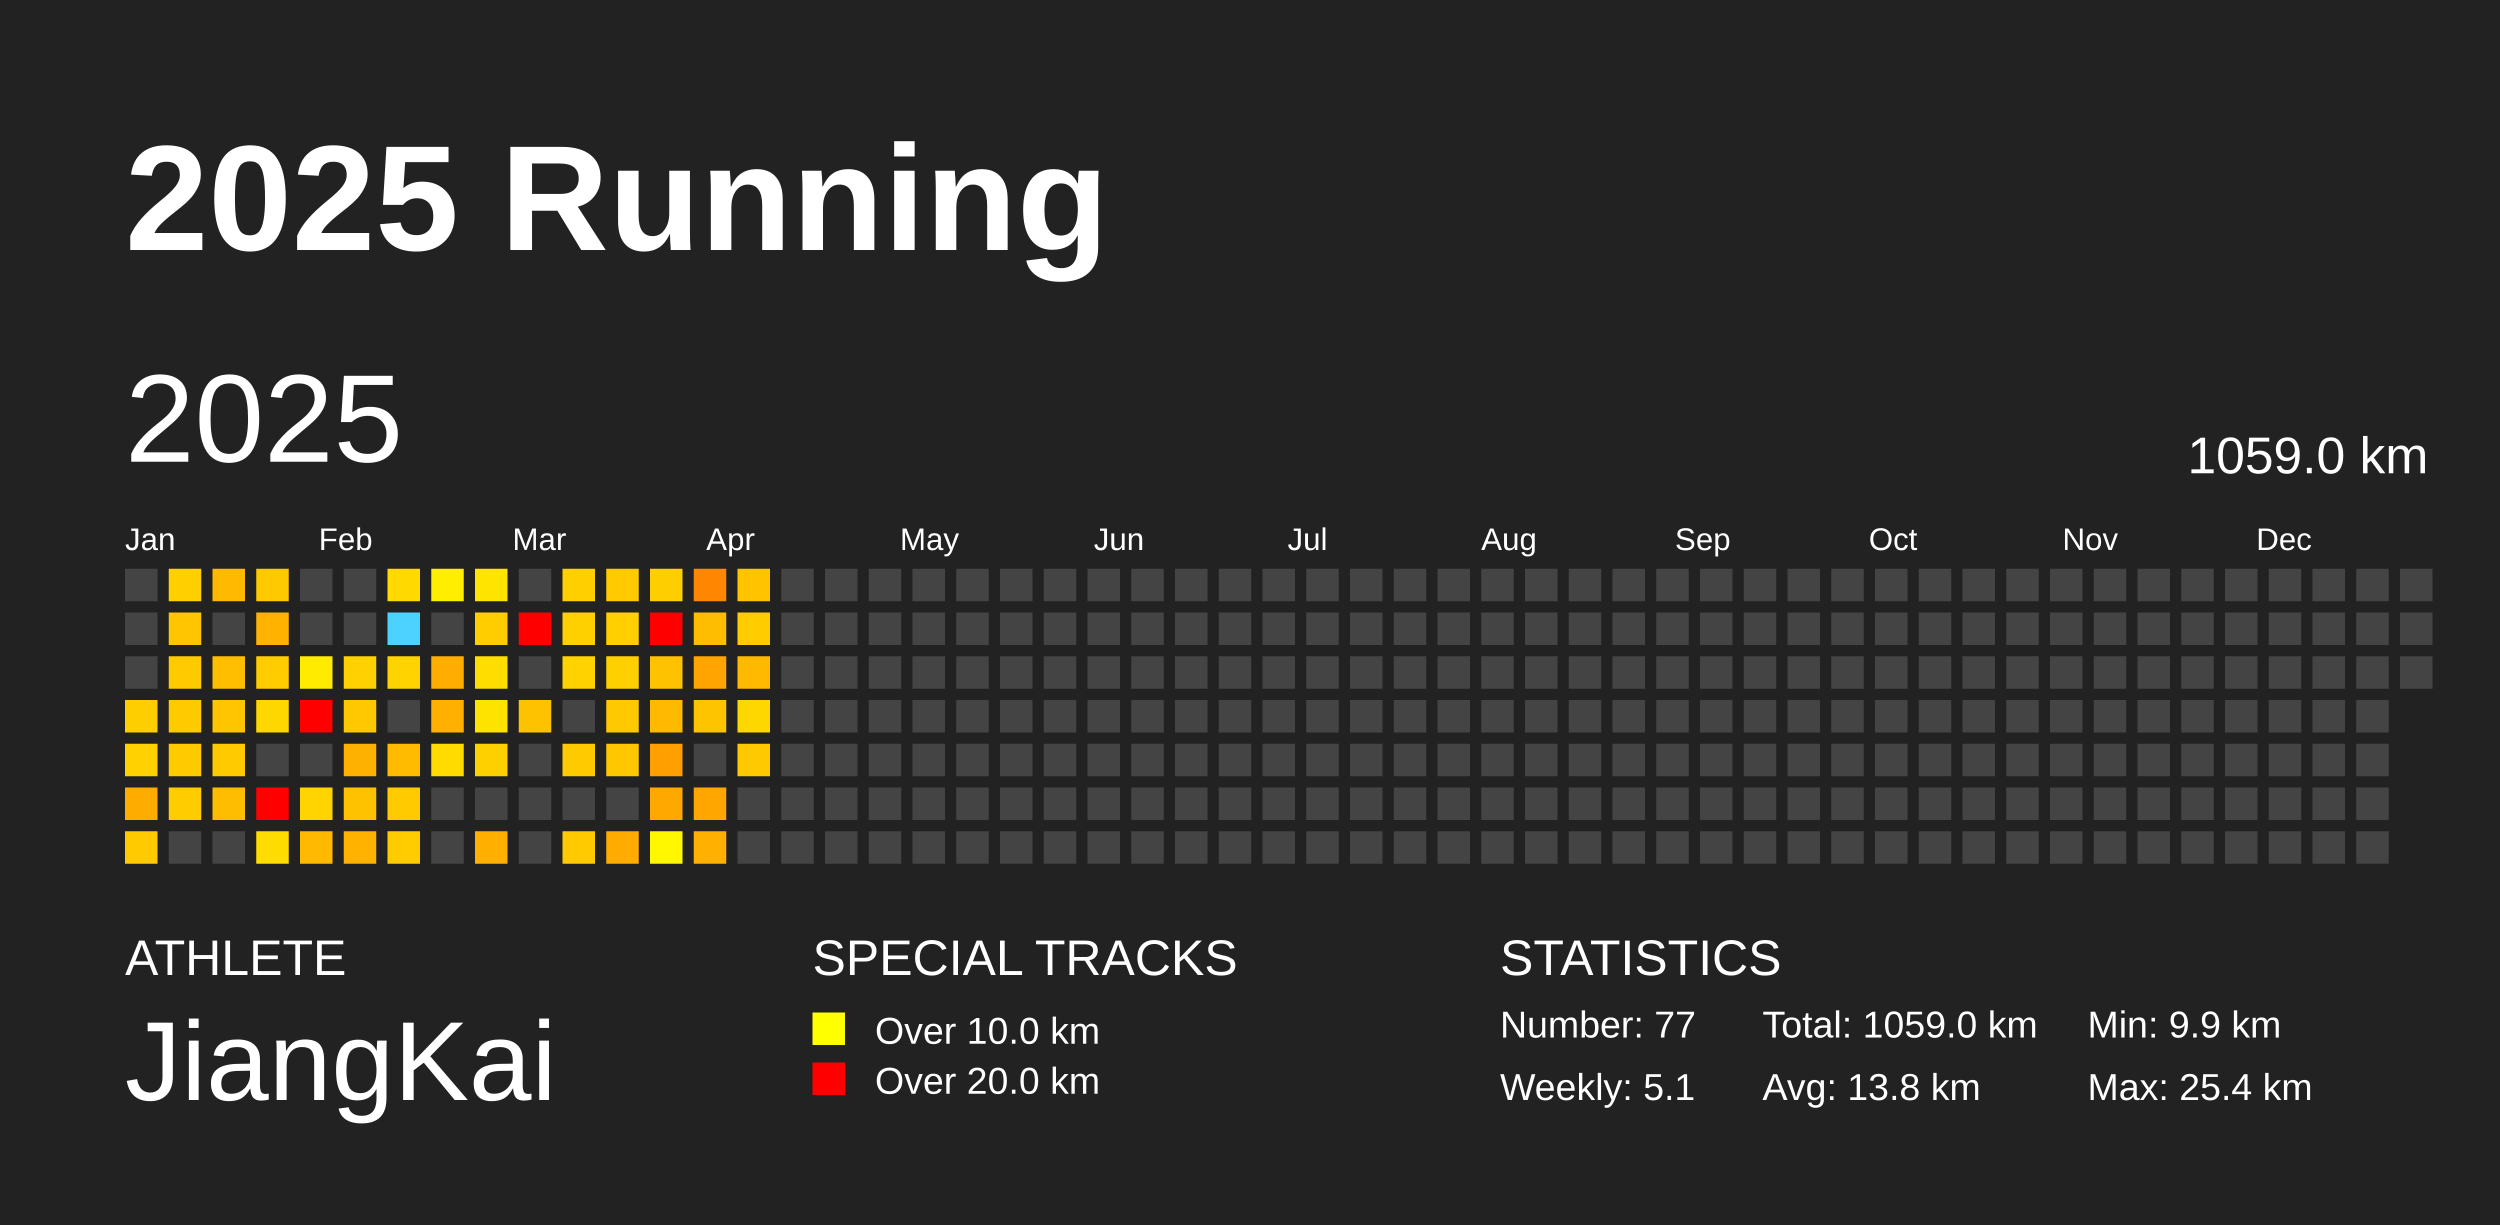
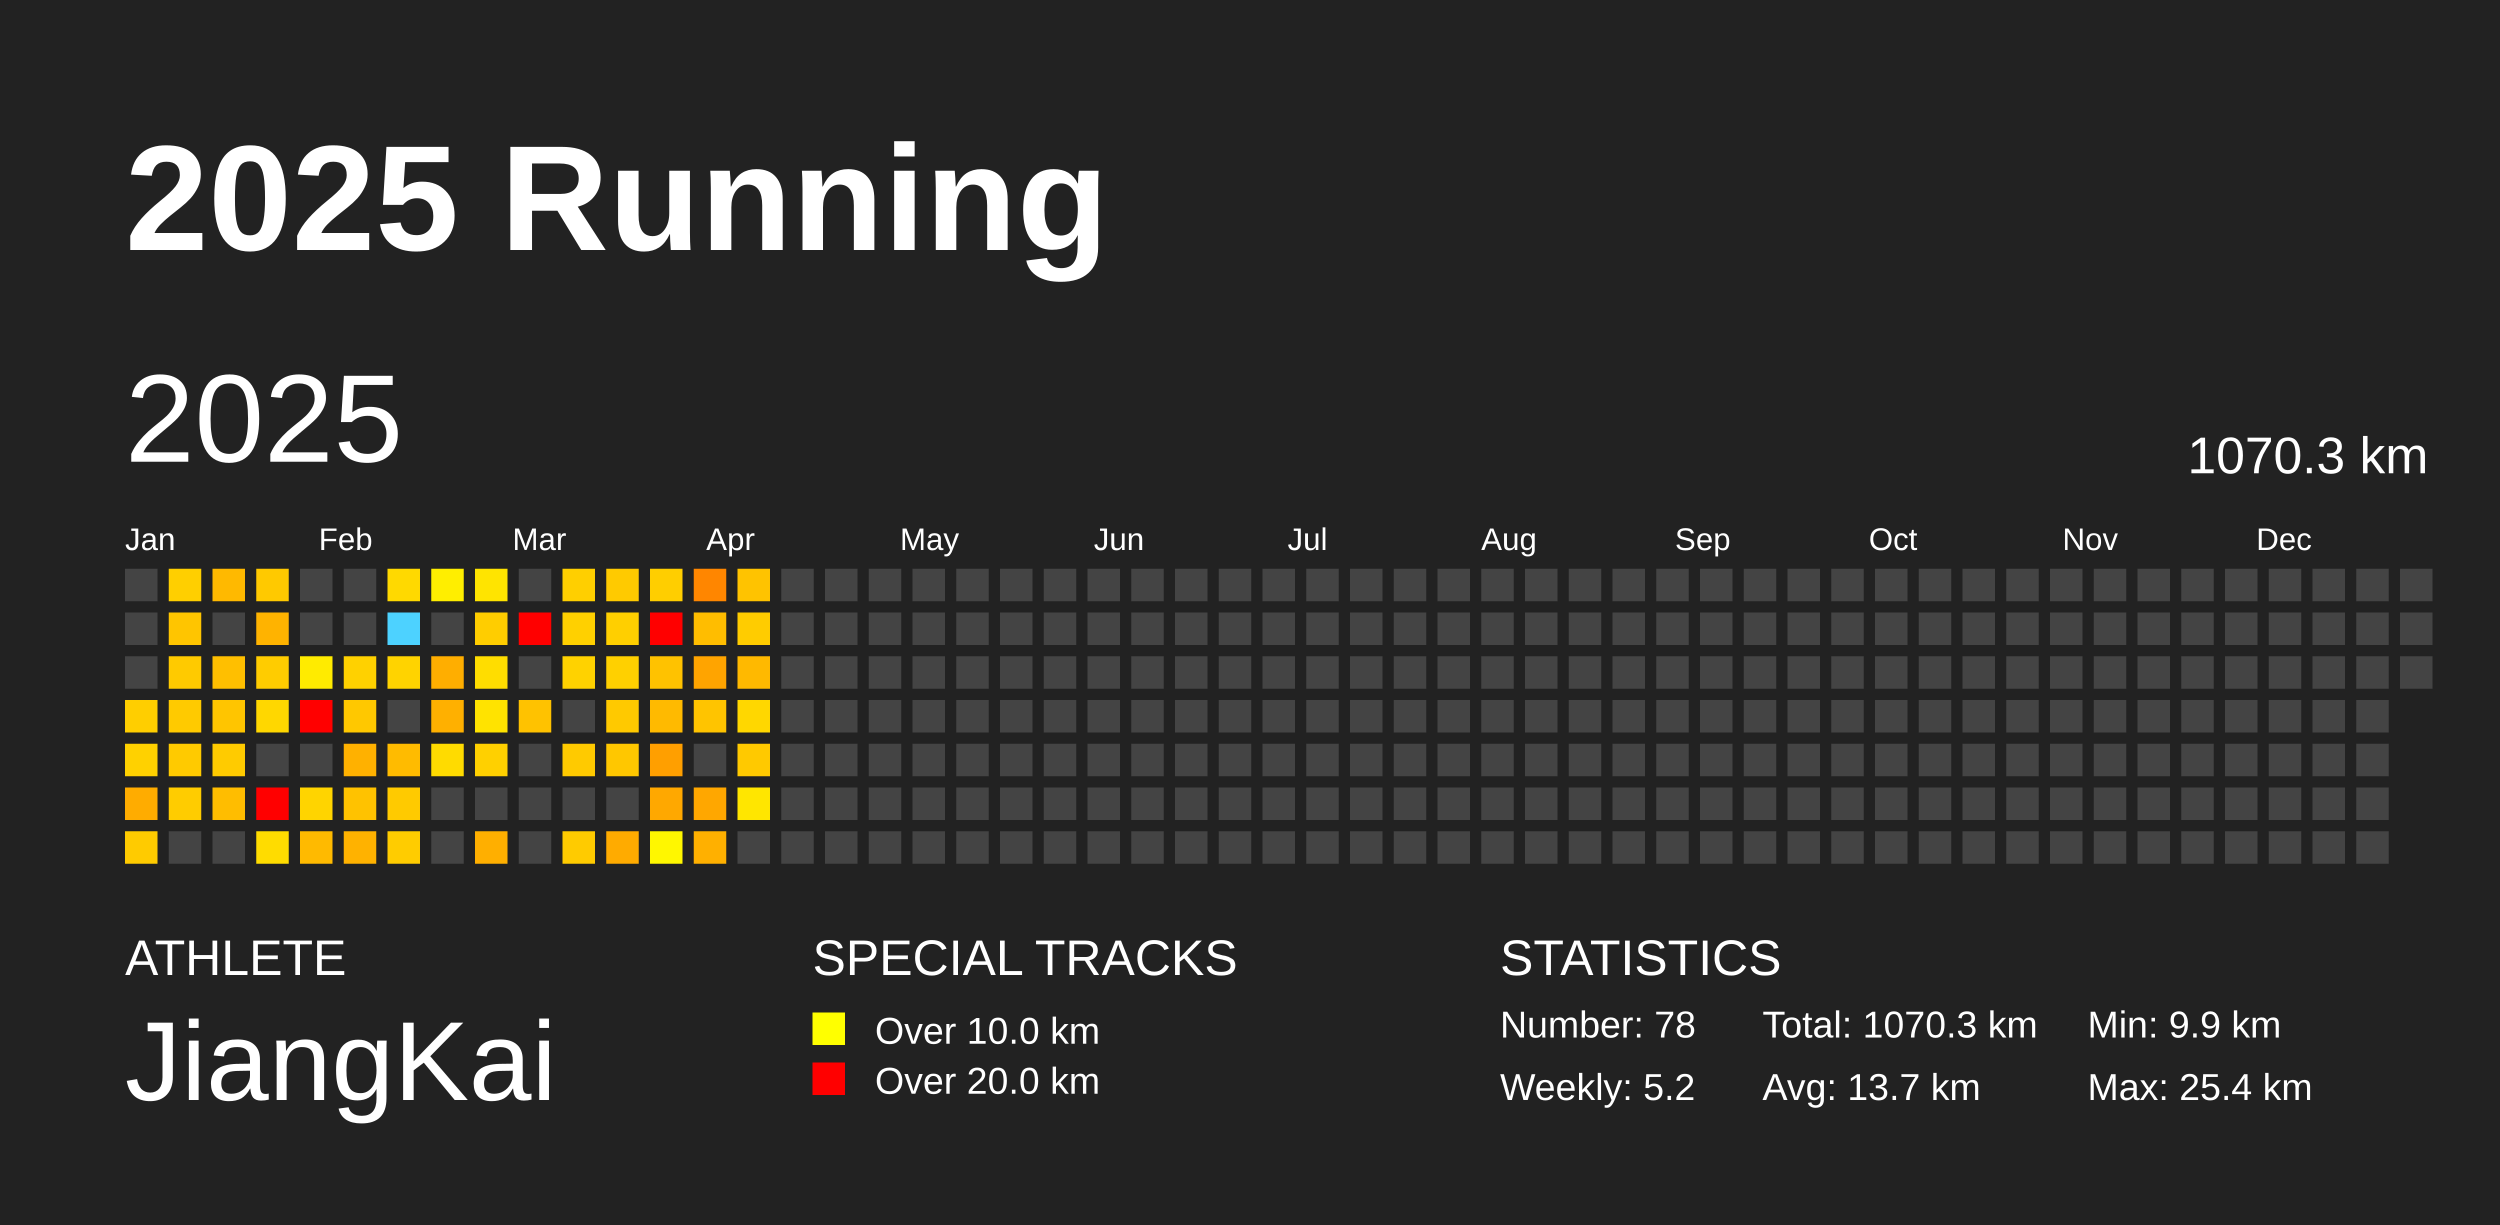
<svg xmlns="http://www.w3.org/2000/svg" baseProfile="full" height="98mm" version="1.1" viewBox="0,0,200,98" width="200mm">
  <defs />
  <rect fill="#222222" height="98" width="200" x="0" y="0" />
  <text fill="#FFFFFF" style="font-size:12px; font-family:Arial; font-weight:bold;" x="10" y="20">2025 Running</text>
  <text fill="#FFFFFF" style="font-size:4px; font-family:Arial" x="10" y="78">ATHLETE</text>
  <text fill="#FFFFFF" style="font-size:9px; font-family:Arial" x="10" y="88">JiangKai</text>
  <text fill="#FFFFFF" style="font-size:4px; font-family:Arial" x="65" y="78">SPECIAL TRACKS</text>
  <rect fill="yellow" height="2.6" width="2.6" x="65" y="81" />
  <text fill="#FFFFFF" style="font-size:3px; font-family:Arial" x="70" y="83.5">Over 10.0 km</text>
  <rect fill="red" height="2.6" width="2.6" x="65" y="85" />
  <text fill="#FFFFFF" style="font-size:3px; font-family:Arial" x="70" y="87.5">Over 20.0 km</text>
  <text fill="#FFFFFF" style="font-size:4px; font-family:Arial" x="120" y="78">STATISTICS</text>
-   <text fill="#FFFFFF" style="font-size:3px; font-family:Arial" x="120" y="83">Number: 77</text>
-   <text fill="#FFFFFF" style="font-size:3px; font-family:Arial" x="120" y="88">Weekly: 5.1</text>
-   <text fill="#FFFFFF" style="font-size:3px; font-family:Arial" x="141" y="83">Total: 1059.0 km</text>
-   <text fill="#FFFFFF" style="font-size:3px; font-family:Arial" x="141" y="88">Avg: 13.8 km</text>
+   <text fill="#FFFFFF" style="font-size:3px; font-family:Arial" x="120" y="83">Number: 78</text>
+   <text fill="#FFFFFF" style="font-size:3px; font-family:Arial" x="120" y="88">Weekly: 5.2</text>
+   <text fill="#FFFFFF" style="font-size:3px; font-family:Arial" x="141" y="83">Total: 1070.3 km</text>
+   <text fill="#FFFFFF" style="font-size:3px; font-family:Arial" x="141" y="88">Avg: 13.7 km</text>
  <text fill="#FFFFFF" style="font-size:3px; font-family:Arial" x="167" y="83">Min: 9.9 km</text>
  <text fill="#FFFFFF" style="font-size:3px; font-family:Arial" x="167" y="88">Max: 25.4 km</text>
  <text dominant-baseline="hanging" fill="#FFFFFF" style="font-size:10.0px; font-family:Arial;" x="10" y="30">2025</text>
-   <text dominant-baseline="hanging" fill="#FFFFFF" style="font-size:4.125px; font-family:Arial;" x="175" y="35">1059.0 km</text>
+   <text dominant-baseline="hanging" fill="#FFFFFF" style="font-size:4.125px; font-family:Arial;" x="175" y="35">1070.3 km</text>
  <text fill="#FFFFFF" style="font-size:2.5px; font-family:Arial" x="10.0" y="44">Jan</text>
  <text fill="#FFFFFF" style="font-size:2.5px; font-family:Arial" x="25.5" y="44">Feb</text>
  <text fill="#FFFFFF" style="font-size:2.5px; font-family:Arial" x="41.0" y="44">Mar</text>
  <text fill="#FFFFFF" style="font-size:2.5px; font-family:Arial" x="56.5" y="44">Apr</text>
  <text fill="#FFFFFF" style="font-size:2.5px; font-family:Arial" x="72.0" y="44">May</text>
  <text fill="#FFFFFF" style="font-size:2.5px; font-family:Arial" x="87.5" y="44">Jun</text>
  <text fill="#FFFFFF" style="font-size:2.5px; font-family:Arial" x="103.0" y="44">Jul</text>
  <text fill="#FFFFFF" style="font-size:2.5px; font-family:Arial" x="118.5" y="44">Aug</text>
  <text fill="#FFFFFF" style="font-size:2.5px; font-family:Arial" x="134.0" y="44">Sep</text>
  <text fill="#FFFFFF" style="font-size:2.5px; font-family:Arial" x="149.5" y="44">Oct</text>
  <text fill="#FFFFFF" style="font-size:2.5px; font-family:Arial" x="165.0" y="44">Nov</text>
  <text fill="#FFFFFF" style="font-size:2.5px; font-family:Arial" x="180.5" y="44">Dec</text>
  <rect fill="#444444" height="2.6" width="2.6" x="10.0" y="45.5" />
  <rect fill="#444444" height="2.6" width="2.6" x="10.0" y="49.0" />
  <rect fill="#444444" height="2.6" width="2.6" x="10.0" y="52.5" />
  <rect fill="#ffce00" height="2.6" width="2.6" x="10.0" y="56.0" />
  <rect fill="#ffd100" height="2.6" width="2.6" x="10.0" y="59.5" />
  <rect fill="#ffac00" height="2.6" width="2.6" x="10.0" y="63.0" />
  <rect fill="#ffcb00" height="2.6" width="2.6" x="10.0" y="66.5" />
  <rect fill="#ffcf00" height="2.6" width="2.6" x="13.5" y="45.5" />
  <rect fill="#ffc500" height="2.6" width="2.6" x="13.5" y="49.0" />
  <rect fill="#ffca00" height="2.6" width="2.6" x="13.5" y="52.5" />
  <rect fill="#ffca00" height="2.6" width="2.6" x="13.5" y="56.0" />
  <rect fill="#ffca00" height="2.6" width="2.6" x="13.5" y="59.5" />
  <rect fill="#ffcc00" height="2.6" width="2.6" x="13.5" y="63.0" />
  <rect fill="#444444" height="2.6" width="2.6" x="13.5" y="66.5" />
  <rect fill="#ffb900" height="2.6" width="2.6" x="17.0" y="45.5" />
  <rect fill="#444444" height="2.6" width="2.6" x="17.0" y="49.0" />
  <rect fill="#ffbf00" height="2.6" width="2.6" x="17.0" y="52.5" />
  <rect fill="#ffc500" height="2.6" width="2.6" x="17.0" y="56.0" />
  <rect fill="#ffcb00" height="2.6" width="2.6" x="17.0" y="59.5" />
  <rect fill="#ffbd00" height="2.6" width="2.6" x="17.0" y="63.0" />
  <rect fill="#444444" height="2.6" width="2.6" x="17.0" y="66.5" />
  <rect fill="#ffc900" height="2.6" width="2.6" x="20.5" y="45.5" />
  <rect fill="#ffb300" height="2.6" width="2.6" x="20.5" y="49.0" />
  <rect fill="#ffcc00" height="2.6" width="2.6" x="20.5" y="52.5" />
  <rect fill="#ffd700" height="2.6" width="2.6" x="20.5" y="56.0" />
  <rect fill="#444444" height="2.6" width="2.6" x="20.5" y="59.5" />
  <rect fill="red" height="2.6" width="2.6" x="20.5" y="63.0" />
  <rect fill="#ffdc00" height="2.6" width="2.6" x="20.5" y="66.5" />
  <rect fill="#444444" height="2.6" width="2.6" x="24.0" y="45.5" />
  <rect fill="#444444" height="2.6" width="2.6" x="24.0" y="49.0" />
  <rect fill="#ffeb00" height="2.6" width="2.6" x="24.0" y="52.5" />
  <rect fill="red" height="2.6" width="2.6" x="24.0" y="56.0" />
  <rect fill="#444444" height="2.6" width="2.6" x="24.0" y="59.5" />
  <rect fill="#ffd400" height="2.6" width="2.6" x="24.0" y="63.0" />
  <rect fill="#ffba00" height="2.6" width="2.6" x="24.0" y="66.5" />
  <rect fill="#444444" height="2.6" width="2.6" x="27.5" y="45.5" />
  <rect fill="#444444" height="2.6" width="2.6" x="27.5" y="49.0" />
  <rect fill="#ffd100" height="2.6" width="2.6" x="27.5" y="52.5" />
  <rect fill="#ffc800" height="2.6" width="2.6" x="27.5" y="56.0" />
  <rect fill="#ffb100" height="2.6" width="2.6" x="27.5" y="59.5" />
  <rect fill="#ffc200" height="2.6" width="2.6" x="27.5" y="63.0" />
  <rect fill="#ffb200" height="2.6" width="2.6" x="27.5" y="66.5" />
  <rect fill="#ffd900" height="2.6" width="2.6" x="31.0" y="45.5" />
  <rect fill="#4dd2ff" height="2.6" width="2.6" x="31.0" y="49.0" />
  <rect fill="#ffd300" height="2.6" width="2.6" x="31.0" y="52.5" />
  <rect fill="#444444" height="2.6" width="2.6" x="31.0" y="56.0" />
  <rect fill="#ffbb00" height="2.6" width="2.6" x="31.0" y="59.5" />
  <rect fill="#ffca00" height="2.6" width="2.6" x="31.0" y="63.0" />
  <rect fill="#ffcc00" height="2.6" width="2.6" x="31.0" y="66.5" />
  <rect fill="#ffee00" height="2.6" width="2.6" x="34.5" y="45.5" />
  <rect fill="#444444" height="2.6" width="2.6" x="34.5" y="49.0" />
  <rect fill="#ffae00" height="2.6" width="2.6" x="34.5" y="52.5" />
  <rect fill="#ffb000" height="2.6" width="2.6" x="34.5" y="56.0" />
  <rect fill="#ffdb00" height="2.6" width="2.6" x="34.5" y="59.5" />
  <rect fill="#444444" height="2.6" width="2.6" x="34.5" y="63.0" />
  <rect fill="#444444" height="2.6" width="2.6" x="34.5" y="66.5" />
  <rect fill="#ffe400" height="2.6" width="2.6" x="38.0" y="45.5" />
  <rect fill="#ffcd00" height="2.6" width="2.6" x="38.0" y="49.0" />
  <rect fill="#ffdd00" height="2.6" width="2.6" x="38.0" y="52.5" />
  <rect fill="#ffe300" height="2.6" width="2.6" x="38.0" y="56.0" />
  <rect fill="#ffd000" height="2.6" width="2.6" x="38.0" y="59.5" />
  <rect fill="#444444" height="2.6" width="2.6" x="38.0" y="63.0" />
  <rect fill="#ffaf00" height="2.6" width="2.6" x="38.0" y="66.5" />
  <rect fill="#444444" height="2.6" width="2.6" x="41.5" y="45.5" />
  <rect fill="red" height="2.6" width="2.6" x="41.5" y="49.0" />
  <rect fill="#444444" height="2.6" width="2.6" x="41.5" y="52.5" />
  <rect fill="#ffc200" height="2.6" width="2.6" x="41.5" y="56.0" />
  <rect fill="#444444" height="2.6" width="2.6" x="41.5" y="59.5" />
  <rect fill="#444444" height="2.6" width="2.6" x="41.5" y="63.0" />
  <rect fill="#444444" height="2.6" width="2.6" x="41.5" y="66.5" />
  <rect fill="#ffcf00" height="2.6" width="2.6" x="45.0" y="45.5" />
  <rect fill="#ffd000" height="2.6" width="2.6" x="45.0" y="49.0" />
  <rect fill="#ffd200" height="2.6" width="2.6" x="45.0" y="52.5" />
  <rect fill="#444444" height="2.6" width="2.6" x="45.0" y="56.0" />
  <rect fill="#ffca00" height="2.6" width="2.6" x="45.0" y="59.5" />
  <rect fill="#444444" height="2.6" width="2.6" x="45.0" y="63.0" />
  <rect fill="#ffcb00" height="2.6" width="2.6" x="45.0" y="66.5" />
  <rect fill="#ffca00" height="2.6" width="2.6" x="48.5" y="45.5" />
  <rect fill="#ffcf00" height="2.6" width="2.6" x="48.5" y="49.0" />
  <rect fill="#ffd000" height="2.6" width="2.6" x="48.5" y="52.5" />
  <rect fill="#ffc900" height="2.6" width="2.6" x="48.5" y="56.0" />
  <rect fill="#ffc700" height="2.6" width="2.6" x="48.5" y="59.5" />
  <rect fill="#444444" height="2.6" width="2.6" x="48.5" y="63.0" />
  <rect fill="#ffab00" height="2.6" width="2.6" x="48.5" y="66.5" />
  <rect fill="#ffce00" height="2.6" width="2.6" x="52.0" y="45.5" />
  <rect fill="red" height="2.6" width="2.6" x="52.0" y="49.0" />
  <rect fill="#ffc200" height="2.6" width="2.6" x="52.0" y="52.5" />
  <rect fill="#ffba00" height="2.6" width="2.6" x="52.0" y="56.0" />
  <rect fill="#ff9f00" height="2.6" width="2.6" x="52.0" y="59.5" />
  <rect fill="#ffa800" height="2.6" width="2.6" x="52.0" y="63.0" />
  <rect fill="#fff700" height="2.6" width="2.6" x="52.0" y="66.5" />
  <rect fill="#ff8600" height="2.6" width="2.6" x="55.5" y="45.5" />
  <rect fill="#ffbd00" height="2.6" width="2.6" x="55.5" y="49.0" />
  <rect fill="#ffa400" height="2.6" width="2.6" x="55.5" y="52.5" />
  <rect fill="#ffc400" height="2.6" width="2.6" x="55.5" y="56.0" />
  <rect fill="#444444" height="2.6" width="2.6" x="55.5" y="59.5" />
  <rect fill="#ffa700" height="2.6" width="2.6" x="55.5" y="63.0" />
  <rect fill="#ffb000" height="2.6" width="2.6" x="55.5" y="66.5" />
  <rect fill="#ffc300" height="2.6" width="2.6" x="59.0" y="45.5" />
  <rect fill="#ffcc00" height="2.6" width="2.6" x="59.0" y="49.0" />
  <rect fill="#ffb900" height="2.6" width="2.6" x="59.0" y="52.5" />
  <rect fill="#ffd700" height="2.6" width="2.6" x="59.0" y="56.0" />
  <rect fill="#ffc900" height="2.6" width="2.6" x="59.0" y="59.5" />
-   <rect fill="#444444" height="2.6" width="2.6" x="59.0" y="63.0" />
+   <rect fill="#ffe600" height="2.6" width="2.6" x="59.0" y="63.0" />
  <rect fill="#444444" height="2.6" width="2.6" x="59.0" y="66.5" />
  <rect fill="#444444" height="2.6" width="2.6" x="62.5" y="45.5" />
  <rect fill="#444444" height="2.6" width="2.6" x="62.5" y="49.0" />
  <rect fill="#444444" height="2.6" width="2.6" x="62.5" y="52.5" />
  <rect fill="#444444" height="2.6" width="2.6" x="62.5" y="56.0" />
  <rect fill="#444444" height="2.6" width="2.6" x="62.5" y="59.5" />
  <rect fill="#444444" height="2.6" width="2.6" x="62.5" y="63.0" />
  <rect fill="#444444" height="2.6" width="2.6" x="62.5" y="66.5" />
  <rect fill="#444444" height="2.6" width="2.6" x="66.0" y="45.5" />
  <rect fill="#444444" height="2.6" width="2.6" x="66.0" y="49.0" />
  <rect fill="#444444" height="2.6" width="2.6" x="66.0" y="52.5" />
  <rect fill="#444444" height="2.6" width="2.6" x="66.0" y="56.0" />
  <rect fill="#444444" height="2.6" width="2.6" x="66.0" y="59.5" />
  <rect fill="#444444" height="2.6" width="2.6" x="66.0" y="63.0" />
  <rect fill="#444444" height="2.6" width="2.6" x="66.0" y="66.5" />
  <rect fill="#444444" height="2.6" width="2.6" x="69.5" y="45.5" />
  <rect fill="#444444" height="2.6" width="2.6" x="69.5" y="49.0" />
  <rect fill="#444444" height="2.6" width="2.6" x="69.5" y="52.5" />
  <rect fill="#444444" height="2.6" width="2.6" x="69.5" y="56.0" />
  <rect fill="#444444" height="2.6" width="2.6" x="69.5" y="59.5" />
  <rect fill="#444444" height="2.6" width="2.6" x="69.5" y="63.0" />
  <rect fill="#444444" height="2.6" width="2.6" x="69.5" y="66.5" />
  <rect fill="#444444" height="2.6" width="2.6" x="73.0" y="45.5" />
  <rect fill="#444444" height="2.6" width="2.6" x="73.0" y="49.0" />
  <rect fill="#444444" height="2.6" width="2.6" x="73.0" y="52.5" />
  <rect fill="#444444" height="2.6" width="2.6" x="73.0" y="56.0" />
  <rect fill="#444444" height="2.6" width="2.6" x="73.0" y="59.5" />
  <rect fill="#444444" height="2.6" width="2.6" x="73.0" y="63.0" />
  <rect fill="#444444" height="2.6" width="2.6" x="73.0" y="66.5" />
  <rect fill="#444444" height="2.6" width="2.6" x="76.5" y="45.5" />
  <rect fill="#444444" height="2.6" width="2.6" x="76.5" y="49.0" />
  <rect fill="#444444" height="2.6" width="2.6" x="76.5" y="52.5" />
  <rect fill="#444444" height="2.6" width="2.6" x="76.5" y="56.0" />
  <rect fill="#444444" height="2.6" width="2.6" x="76.5" y="59.5" />
  <rect fill="#444444" height="2.6" width="2.6" x="76.5" y="63.0" />
  <rect fill="#444444" height="2.6" width="2.6" x="76.5" y="66.5" />
  <rect fill="#444444" height="2.6" width="2.6" x="80.0" y="45.5" />
  <rect fill="#444444" height="2.6" width="2.6" x="80.0" y="49.0" />
  <rect fill="#444444" height="2.6" width="2.6" x="80.0" y="52.5" />
  <rect fill="#444444" height="2.6" width="2.6" x="80.0" y="56.0" />
  <rect fill="#444444" height="2.6" width="2.6" x="80.0" y="59.5" />
  <rect fill="#444444" height="2.6" width="2.6" x="80.0" y="63.0" />
  <rect fill="#444444" height="2.6" width="2.6" x="80.0" y="66.5" />
  <rect fill="#444444" height="2.6" width="2.6" x="83.5" y="45.5" />
  <rect fill="#444444" height="2.6" width="2.6" x="83.5" y="49.0" />
  <rect fill="#444444" height="2.6" width="2.6" x="83.5" y="52.5" />
  <rect fill="#444444" height="2.6" width="2.6" x="83.5" y="56.0" />
  <rect fill="#444444" height="2.6" width="2.6" x="83.5" y="59.5" />
  <rect fill="#444444" height="2.6" width="2.6" x="83.5" y="63.0" />
  <rect fill="#444444" height="2.6" width="2.6" x="83.5" y="66.5" />
  <rect fill="#444444" height="2.6" width="2.6" x="87.0" y="45.5" />
  <rect fill="#444444" height="2.6" width="2.6" x="87.0" y="49.0" />
  <rect fill="#444444" height="2.6" width="2.6" x="87.0" y="52.5" />
  <rect fill="#444444" height="2.6" width="2.6" x="87.0" y="56.0" />
  <rect fill="#444444" height="2.6" width="2.6" x="87.0" y="59.5" />
  <rect fill="#444444" height="2.6" width="2.6" x="87.0" y="63.0" />
  <rect fill="#444444" height="2.6" width="2.6" x="87.0" y="66.5" />
  <rect fill="#444444" height="2.6" width="2.6" x="90.5" y="45.5" />
  <rect fill="#444444" height="2.6" width="2.6" x="90.5" y="49.0" />
  <rect fill="#444444" height="2.6" width="2.6" x="90.5" y="52.5" />
  <rect fill="#444444" height="2.6" width="2.6" x="90.5" y="56.0" />
  <rect fill="#444444" height="2.6" width="2.6" x="90.5" y="59.5" />
  <rect fill="#444444" height="2.6" width="2.6" x="90.5" y="63.0" />
  <rect fill="#444444" height="2.6" width="2.6" x="90.5" y="66.5" />
  <rect fill="#444444" height="2.6" width="2.6" x="94.0" y="45.5" />
  <rect fill="#444444" height="2.6" width="2.6" x="94.0" y="49.0" />
  <rect fill="#444444" height="2.6" width="2.6" x="94.0" y="52.5" />
  <rect fill="#444444" height="2.6" width="2.6" x="94.0" y="56.0" />
  <rect fill="#444444" height="2.6" width="2.6" x="94.0" y="59.5" />
  <rect fill="#444444" height="2.6" width="2.6" x="94.0" y="63.0" />
  <rect fill="#444444" height="2.6" width="2.6" x="94.0" y="66.5" />
  <rect fill="#444444" height="2.6" width="2.6" x="97.5" y="45.5" />
  <rect fill="#444444" height="2.6" width="2.6" x="97.5" y="49.0" />
  <rect fill="#444444" height="2.6" width="2.6" x="97.5" y="52.5" />
  <rect fill="#444444" height="2.6" width="2.6" x="97.5" y="56.0" />
  <rect fill="#444444" height="2.6" width="2.6" x="97.5" y="59.5" />
  <rect fill="#444444" height="2.6" width="2.6" x="97.5" y="63.0" />
  <rect fill="#444444" height="2.6" width="2.6" x="97.5" y="66.5" />
  <rect fill="#444444" height="2.6" width="2.6" x="101.0" y="45.5" />
  <rect fill="#444444" height="2.6" width="2.6" x="101.0" y="49.0" />
  <rect fill="#444444" height="2.6" width="2.6" x="101.0" y="52.5" />
  <rect fill="#444444" height="2.6" width="2.6" x="101.0" y="56.0" />
  <rect fill="#444444" height="2.6" width="2.6" x="101.0" y="59.5" />
  <rect fill="#444444" height="2.6" width="2.6" x="101.0" y="63.0" />
  <rect fill="#444444" height="2.6" width="2.6" x="101.0" y="66.5" />
  <rect fill="#444444" height="2.6" width="2.6" x="104.5" y="45.5" />
  <rect fill="#444444" height="2.6" width="2.6" x="104.5" y="49.0" />
  <rect fill="#444444" height="2.6" width="2.6" x="104.5" y="52.5" />
  <rect fill="#444444" height="2.6" width="2.6" x="104.5" y="56.0" />
  <rect fill="#444444" height="2.6" width="2.6" x="104.5" y="59.5" />
  <rect fill="#444444" height="2.6" width="2.6" x="104.5" y="63.0" />
  <rect fill="#444444" height="2.6" width="2.6" x="104.5" y="66.5" />
  <rect fill="#444444" height="2.6" width="2.6" x="108.0" y="45.5" />
  <rect fill="#444444" height="2.6" width="2.6" x="108.0" y="49.0" />
  <rect fill="#444444" height="2.6" width="2.6" x="108.0" y="52.5" />
  <rect fill="#444444" height="2.6" width="2.6" x="108.0" y="56.0" />
  <rect fill="#444444" height="2.6" width="2.6" x="108.0" y="59.5" />
  <rect fill="#444444" height="2.6" width="2.6" x="108.0" y="63.0" />
  <rect fill="#444444" height="2.6" width="2.6" x="108.0" y="66.5" />
  <rect fill="#444444" height="2.6" width="2.6" x="111.5" y="45.5" />
  <rect fill="#444444" height="2.6" width="2.6" x="111.5" y="49.0" />
  <rect fill="#444444" height="2.6" width="2.6" x="111.5" y="52.5" />
  <rect fill="#444444" height="2.6" width="2.6" x="111.5" y="56.0" />
  <rect fill="#444444" height="2.6" width="2.6" x="111.5" y="59.5" />
  <rect fill="#444444" height="2.6" width="2.6" x="111.5" y="63.0" />
  <rect fill="#444444" height="2.6" width="2.6" x="111.5" y="66.5" />
  <rect fill="#444444" height="2.6" width="2.6" x="115.0" y="45.5" />
  <rect fill="#444444" height="2.6" width="2.6" x="115.0" y="49.0" />
  <rect fill="#444444" height="2.6" width="2.6" x="115.0" y="52.5" />
  <rect fill="#444444" height="2.6" width="2.6" x="115.0" y="56.0" />
  <rect fill="#444444" height="2.6" width="2.6" x="115.0" y="59.5" />
  <rect fill="#444444" height="2.6" width="2.6" x="115.0" y="63.0" />
  <rect fill="#444444" height="2.6" width="2.6" x="115.0" y="66.5" />
  <rect fill="#444444" height="2.6" width="2.6" x="118.5" y="45.5" />
  <rect fill="#444444" height="2.6" width="2.6" x="118.5" y="49.0" />
  <rect fill="#444444" height="2.6" width="2.6" x="118.5" y="52.5" />
  <rect fill="#444444" height="2.6" width="2.6" x="118.5" y="56.0" />
  <rect fill="#444444" height="2.6" width="2.6" x="118.5" y="59.5" />
  <rect fill="#444444" height="2.6" width="2.6" x="118.5" y="63.0" />
  <rect fill="#444444" height="2.6" width="2.6" x="118.5" y="66.5" />
  <rect fill="#444444" height="2.6" width="2.6" x="122.0" y="45.5" />
  <rect fill="#444444" height="2.6" width="2.6" x="122.0" y="49.0" />
  <rect fill="#444444" height="2.6" width="2.6" x="122.0" y="52.5" />
  <rect fill="#444444" height="2.6" width="2.6" x="122.0" y="56.0" />
  <rect fill="#444444" height="2.6" width="2.6" x="122.0" y="59.5" />
  <rect fill="#444444" height="2.6" width="2.6" x="122.0" y="63.0" />
  <rect fill="#444444" height="2.6" width="2.6" x="122.0" y="66.5" />
  <rect fill="#444444" height="2.6" width="2.6" x="125.5" y="45.5" />
  <rect fill="#444444" height="2.6" width="2.6" x="125.5" y="49.0" />
  <rect fill="#444444" height="2.6" width="2.6" x="125.5" y="52.5" />
  <rect fill="#444444" height="2.6" width="2.6" x="125.5" y="56.0" />
  <rect fill="#444444" height="2.6" width="2.6" x="125.5" y="59.5" />
  <rect fill="#444444" height="2.6" width="2.6" x="125.5" y="63.0" />
  <rect fill="#444444" height="2.6" width="2.6" x="125.5" y="66.5" />
  <rect fill="#444444" height="2.6" width="2.6" x="129.0" y="45.5" />
  <rect fill="#444444" height="2.6" width="2.6" x="129.0" y="49.0" />
  <rect fill="#444444" height="2.6" width="2.6" x="129.0" y="52.5" />
  <rect fill="#444444" height="2.6" width="2.6" x="129.0" y="56.0" />
  <rect fill="#444444" height="2.6" width="2.6" x="129.0" y="59.5" />
  <rect fill="#444444" height="2.6" width="2.6" x="129.0" y="63.0" />
  <rect fill="#444444" height="2.6" width="2.6" x="129.0" y="66.5" />
  <rect fill="#444444" height="2.6" width="2.6" x="132.5" y="45.5" />
  <rect fill="#444444" height="2.6" width="2.6" x="132.5" y="49.0" />
  <rect fill="#444444" height="2.6" width="2.6" x="132.5" y="52.5" />
  <rect fill="#444444" height="2.6" width="2.6" x="132.5" y="56.0" />
  <rect fill="#444444" height="2.6" width="2.6" x="132.5" y="59.5" />
  <rect fill="#444444" height="2.6" width="2.6" x="132.5" y="63.0" />
  <rect fill="#444444" height="2.6" width="2.6" x="132.5" y="66.5" />
  <rect fill="#444444" height="2.6" width="2.6" x="136.0" y="45.5" />
  <rect fill="#444444" height="2.6" width="2.6" x="136.0" y="49.0" />
  <rect fill="#444444" height="2.6" width="2.6" x="136.0" y="52.5" />
  <rect fill="#444444" height="2.6" width="2.6" x="136.0" y="56.0" />
  <rect fill="#444444" height="2.6" width="2.6" x="136.0" y="59.5" />
  <rect fill="#444444" height="2.6" width="2.6" x="136.0" y="63.0" />
  <rect fill="#444444" height="2.6" width="2.6" x="136.0" y="66.5" />
  <rect fill="#444444" height="2.6" width="2.6" x="139.5" y="45.5" />
  <rect fill="#444444" height="2.6" width="2.6" x="139.5" y="49.0" />
  <rect fill="#444444" height="2.6" width="2.6" x="139.5" y="52.5" />
  <rect fill="#444444" height="2.6" width="2.6" x="139.5" y="56.0" />
  <rect fill="#444444" height="2.6" width="2.6" x="139.5" y="59.5" />
  <rect fill="#444444" height="2.6" width="2.6" x="139.5" y="63.0" />
  <rect fill="#444444" height="2.6" width="2.6" x="139.5" y="66.5" />
  <rect fill="#444444" height="2.6" width="2.6" x="143.0" y="45.5" />
  <rect fill="#444444" height="2.6" width="2.6" x="143.0" y="49.0" />
  <rect fill="#444444" height="2.6" width="2.6" x="143.0" y="52.5" />
  <rect fill="#444444" height="2.6" width="2.6" x="143.0" y="56.0" />
  <rect fill="#444444" height="2.6" width="2.6" x="143.0" y="59.5" />
  <rect fill="#444444" height="2.6" width="2.6" x="143.0" y="63.0" />
  <rect fill="#444444" height="2.6" width="2.6" x="143.0" y="66.5" />
  <rect fill="#444444" height="2.6" width="2.6" x="146.5" y="45.5" />
  <rect fill="#444444" height="2.6" width="2.6" x="146.5" y="49.0" />
  <rect fill="#444444" height="2.6" width="2.6" x="146.5" y="52.5" />
  <rect fill="#444444" height="2.6" width="2.6" x="146.5" y="56.0" />
  <rect fill="#444444" height="2.6" width="2.6" x="146.5" y="59.5" />
  <rect fill="#444444" height="2.6" width="2.6" x="146.5" y="63.0" />
  <rect fill="#444444" height="2.6" width="2.6" x="146.5" y="66.5" />
  <rect fill="#444444" height="2.6" width="2.6" x="150.0" y="45.5" />
  <rect fill="#444444" height="2.6" width="2.6" x="150.0" y="49.0" />
  <rect fill="#444444" height="2.6" width="2.6" x="150.0" y="52.5" />
  <rect fill="#444444" height="2.6" width="2.6" x="150.0" y="56.0" />
  <rect fill="#444444" height="2.6" width="2.6" x="150.0" y="59.5" />
  <rect fill="#444444" height="2.6" width="2.6" x="150.0" y="63.0" />
  <rect fill="#444444" height="2.6" width="2.6" x="150.0" y="66.5" />
  <rect fill="#444444" height="2.6" width="2.6" x="153.5" y="45.5" />
  <rect fill="#444444" height="2.6" width="2.6" x="153.5" y="49.0" />
  <rect fill="#444444" height="2.6" width="2.6" x="153.5" y="52.5" />
  <rect fill="#444444" height="2.6" width="2.6" x="153.5" y="56.0" />
  <rect fill="#444444" height="2.6" width="2.6" x="153.5" y="59.5" />
  <rect fill="#444444" height="2.6" width="2.6" x="153.5" y="63.0" />
  <rect fill="#444444" height="2.6" width="2.6" x="153.5" y="66.5" />
  <rect fill="#444444" height="2.6" width="2.6" x="157.0" y="45.5" />
  <rect fill="#444444" height="2.6" width="2.6" x="157.0" y="49.0" />
  <rect fill="#444444" height="2.6" width="2.6" x="157.0" y="52.5" />
  <rect fill="#444444" height="2.6" width="2.6" x="157.0" y="56.0" />
  <rect fill="#444444" height="2.6" width="2.6" x="157.0" y="59.5" />
  <rect fill="#444444" height="2.6" width="2.6" x="157.0" y="63.0" />
  <rect fill="#444444" height="2.6" width="2.6" x="157.0" y="66.5" />
  <rect fill="#444444" height="2.6" width="2.6" x="160.5" y="45.5" />
  <rect fill="#444444" height="2.6" width="2.6" x="160.5" y="49.0" />
  <rect fill="#444444" height="2.6" width="2.6" x="160.5" y="52.5" />
  <rect fill="#444444" height="2.6" width="2.6" x="160.5" y="56.0" />
  <rect fill="#444444" height="2.6" width="2.6" x="160.5" y="59.5" />
  <rect fill="#444444" height="2.6" width="2.6" x="160.5" y="63.0" />
  <rect fill="#444444" height="2.6" width="2.6" x="160.5" y="66.5" />
  <rect fill="#444444" height="2.6" width="2.6" x="164.0" y="45.5" />
  <rect fill="#444444" height="2.6" width="2.6" x="164.0" y="49.0" />
  <rect fill="#444444" height="2.6" width="2.6" x="164.0" y="52.5" />
  <rect fill="#444444" height="2.6" width="2.6" x="164.0" y="56.0" />
  <rect fill="#444444" height="2.6" width="2.6" x="164.0" y="59.5" />
  <rect fill="#444444" height="2.6" width="2.6" x="164.0" y="63.0" />
  <rect fill="#444444" height="2.6" width="2.6" x="164.0" y="66.5" />
  <rect fill="#444444" height="2.6" width="2.6" x="167.5" y="45.5" />
  <rect fill="#444444" height="2.6" width="2.6" x="167.5" y="49.0" />
  <rect fill="#444444" height="2.6" width="2.6" x="167.5" y="52.5" />
  <rect fill="#444444" height="2.6" width="2.6" x="167.5" y="56.0" />
  <rect fill="#444444" height="2.6" width="2.6" x="167.5" y="59.5" />
  <rect fill="#444444" height="2.6" width="2.6" x="167.5" y="63.0" />
  <rect fill="#444444" height="2.6" width="2.6" x="167.5" y="66.5" />
  <rect fill="#444444" height="2.6" width="2.6" x="171.0" y="45.5" />
  <rect fill="#444444" height="2.6" width="2.6" x="171.0" y="49.0" />
  <rect fill="#444444" height="2.6" width="2.6" x="171.0" y="52.5" />
  <rect fill="#444444" height="2.6" width="2.6" x="171.0" y="56.0" />
  <rect fill="#444444" height="2.6" width="2.6" x="171.0" y="59.5" />
  <rect fill="#444444" height="2.6" width="2.6" x="171.0" y="63.0" />
  <rect fill="#444444" height="2.6" width="2.6" x="171.0" y="66.5" />
  <rect fill="#444444" height="2.6" width="2.6" x="174.5" y="45.5" />
  <rect fill="#444444" height="2.6" width="2.6" x="174.5" y="49.0" />
  <rect fill="#444444" height="2.6" width="2.6" x="174.5" y="52.5" />
  <rect fill="#444444" height="2.6" width="2.6" x="174.5" y="56.0" />
  <rect fill="#444444" height="2.6" width="2.6" x="174.5" y="59.5" />
  <rect fill="#444444" height="2.6" width="2.6" x="174.5" y="63.0" />
  <rect fill="#444444" height="2.6" width="2.6" x="174.5" y="66.5" />
  <rect fill="#444444" height="2.6" width="2.6" x="178.0" y="45.5" />
  <rect fill="#444444" height="2.6" width="2.6" x="178.0" y="49.0" />
  <rect fill="#444444" height="2.6" width="2.6" x="178.0" y="52.5" />
  <rect fill="#444444" height="2.6" width="2.6" x="178.0" y="56.0" />
  <rect fill="#444444" height="2.6" width="2.6" x="178.0" y="59.5" />
  <rect fill="#444444" height="2.6" width="2.6" x="178.0" y="63.0" />
  <rect fill="#444444" height="2.6" width="2.6" x="178.0" y="66.5" />
  <rect fill="#444444" height="2.6" width="2.6" x="181.5" y="45.5" />
  <rect fill="#444444" height="2.6" width="2.6" x="181.5" y="49.0" />
  <rect fill="#444444" height="2.6" width="2.6" x="181.5" y="52.5" />
  <rect fill="#444444" height="2.6" width="2.6" x="181.5" y="56.0" />
  <rect fill="#444444" height="2.6" width="2.6" x="181.5" y="59.5" />
  <rect fill="#444444" height="2.6" width="2.6" x="181.5" y="63.0" />
  <rect fill="#444444" height="2.6" width="2.6" x="181.5" y="66.5" />
  <rect fill="#444444" height="2.6" width="2.6" x="185.0" y="45.5" />
  <rect fill="#444444" height="2.6" width="2.6" x="185.0" y="49.0" />
  <rect fill="#444444" height="2.6" width="2.6" x="185.0" y="52.5" />
  <rect fill="#444444" height="2.6" width="2.6" x="185.0" y="56.0" />
  <rect fill="#444444" height="2.6" width="2.6" x="185.0" y="59.5" />
  <rect fill="#444444" height="2.6" width="2.6" x="185.0" y="63.0" />
  <rect fill="#444444" height="2.6" width="2.6" x="185.0" y="66.5" />
  <rect fill="#444444" height="2.6" width="2.6" x="188.5" y="45.5" />
  <rect fill="#444444" height="2.6" width="2.6" x="188.5" y="49.0" />
  <rect fill="#444444" height="2.6" width="2.6" x="188.5" y="52.5" />
  <rect fill="#444444" height="2.6" width="2.6" x="188.5" y="56.0" />
  <rect fill="#444444" height="2.6" width="2.6" x="188.5" y="59.5" />
  <rect fill="#444444" height="2.6" width="2.6" x="188.5" y="63.0" />
  <rect fill="#444444" height="2.6" width="2.6" x="188.5" y="66.5" />
  <rect fill="#444444" height="2.6" width="2.6" x="192.0" y="45.5" />
  <rect fill="#444444" height="2.6" width="2.6" x="192.0" y="49.0" />
  <rect fill="#444444" height="2.6" width="2.6" x="192.0" y="52.5" />
</svg>
